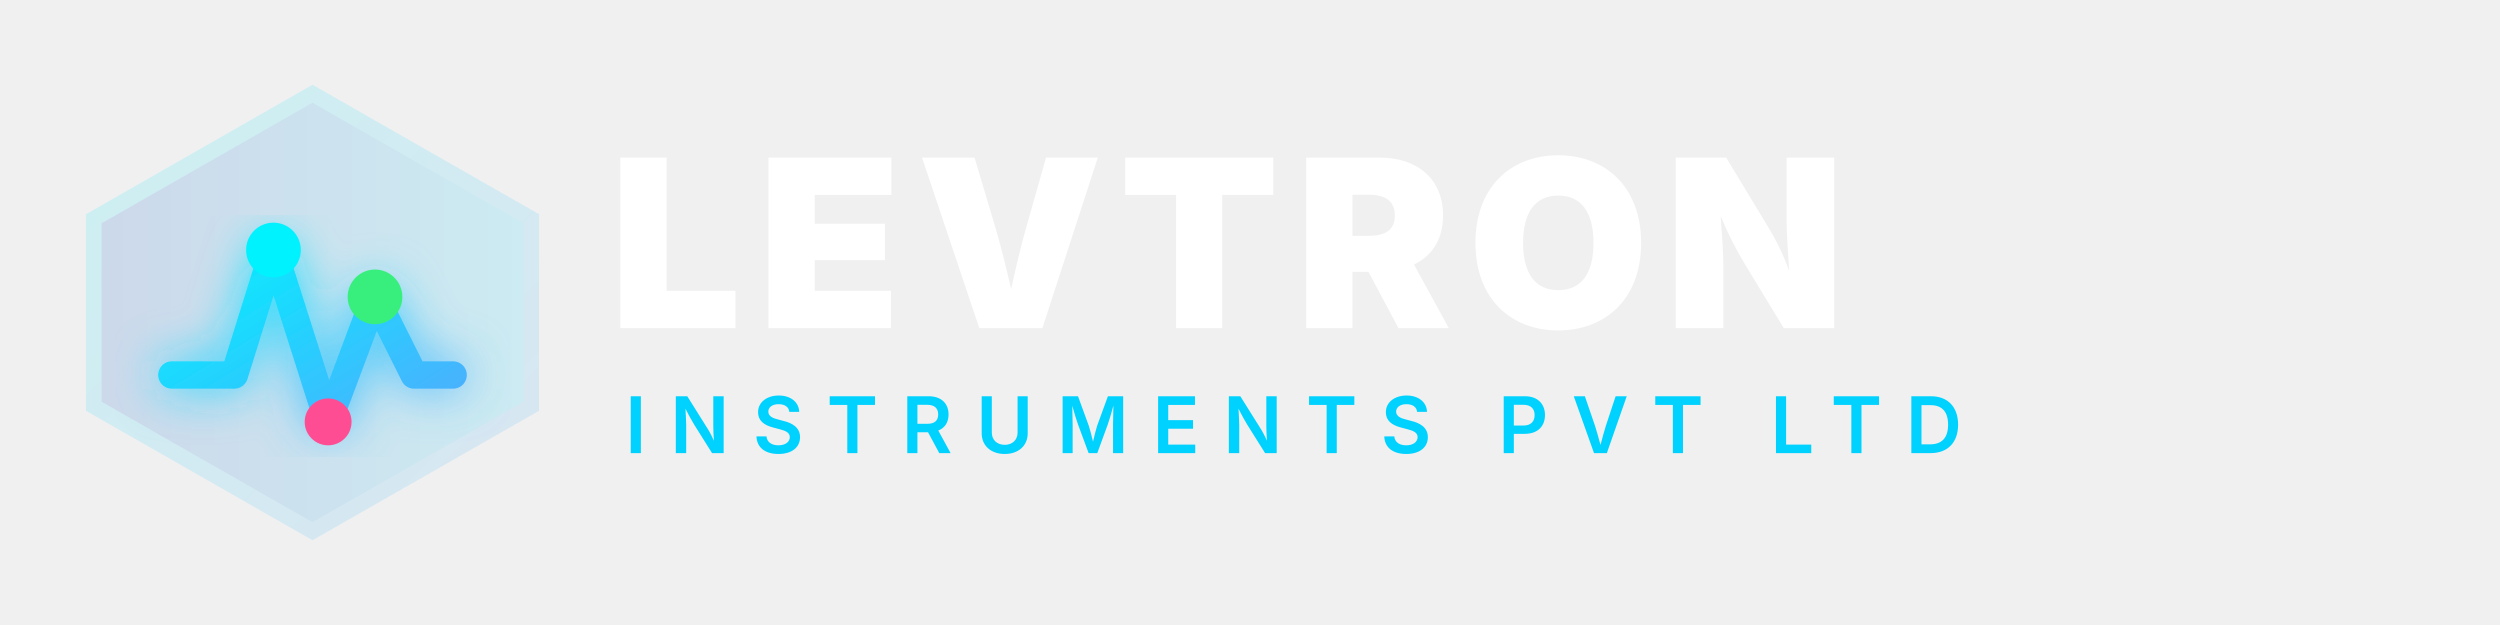
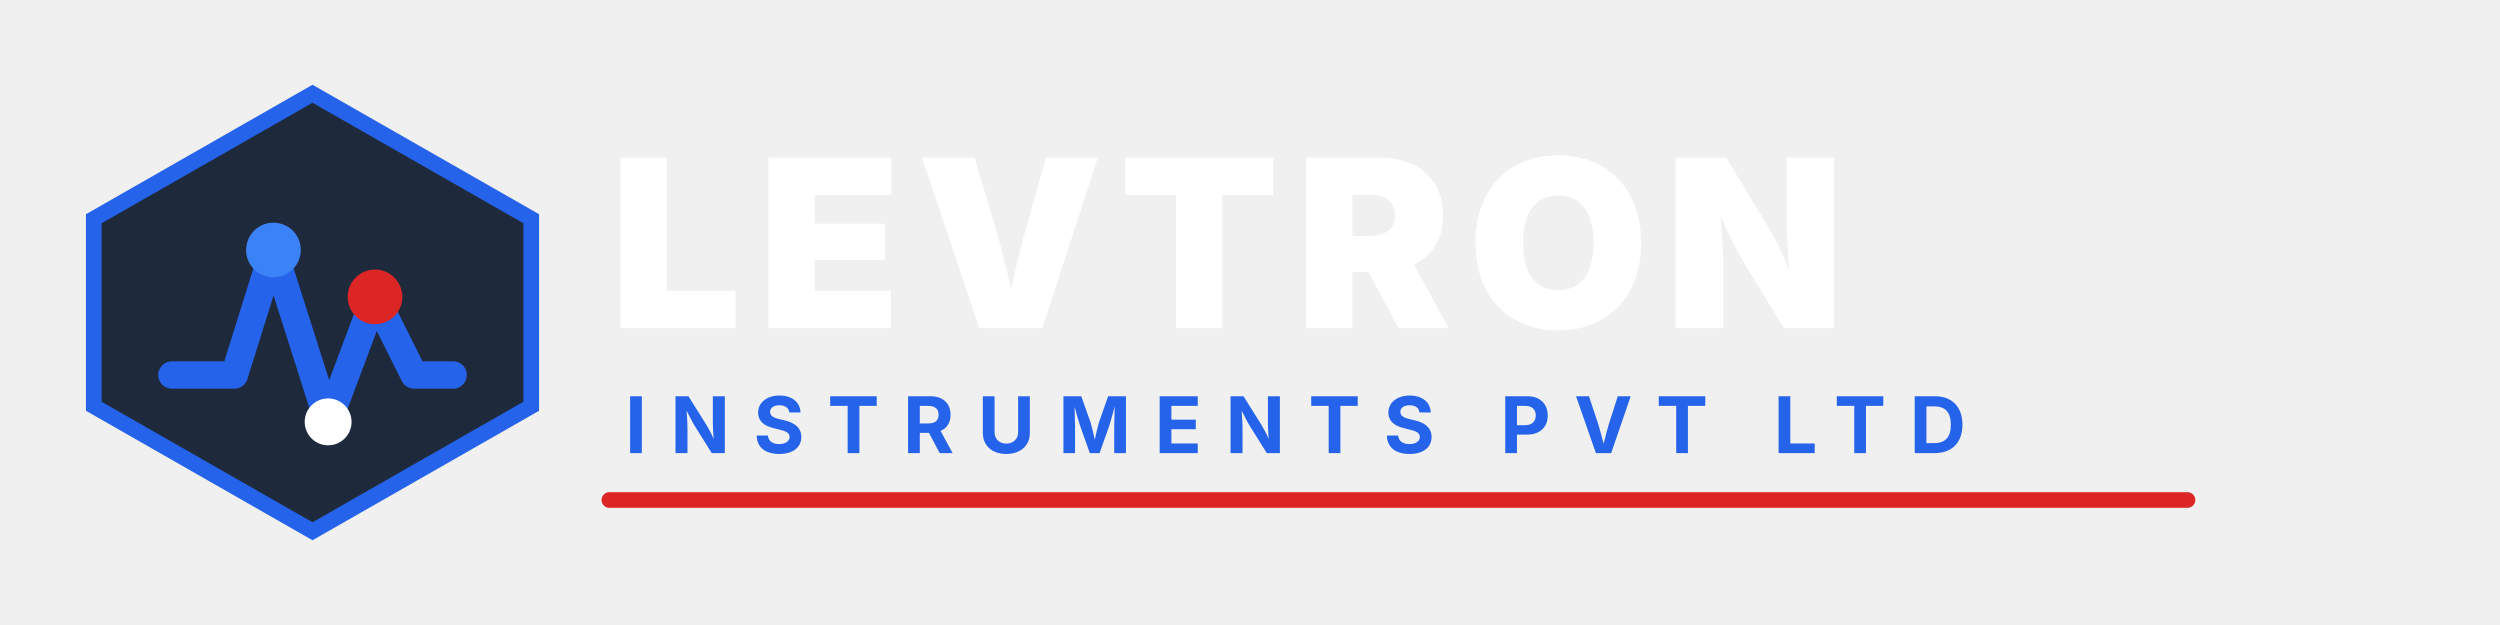
<svg xmlns="http://www.w3.org/2000/svg" viewBox="0 0 320 80" width="320" height="80">
-   <defs>
-     <linearGradient id="levGrad1" x1="0%" y1="0%" x2="100%" y2="100%">
-       <stop offset="0%" stop-color="#00f2fe" />
-       <stop offset="100%" stop-color="#4facfe" />
-     </linearGradient>
-     <linearGradient id="levGrad2" x1="0%" y1="0%" x2="100%" y2="0%">
-       <stop offset="0%" stop-color="#0052cc" />
-       <stop offset="100%" stop-color="#00d2ff" />
-     </linearGradient>
-     <filter id="glow" x="-20%" y="-20%" width="140%" height="140%">
-       <feGaussianBlur stdDeviation="3" result="blur" />
-       <feComposite in="SourceGraphic" in2="blur" operator="over" />
-     </filter>
-   </defs>
  <g transform="translate(10, 10)">
-     <polygon points="30,2 58,18 58,42 30,58 2,42 2,18" fill="url(#levGrad2)" opacity="0.15" stroke="url(#levGrad1)" stroke-width="2" />
-     <path d="M12 38 L20 38 L25 22 L32 44 L38 28 L43 38 L48 38" fill="none" stroke="url(#levGrad1)" stroke-width="3.5" stroke-linecap="round" stroke-linejoin="round" filter="url(#glow)" />
-     <circle cx="25" cy="22" r="3.5" fill="#00f2fe" />
-     <circle cx="38" cy="28" r="3.5" fill="#38ef7d" />
-     <circle cx="32" cy="44" r="3" fill="#ff4d94" />
+     <polygon points="30,2 58,18 58,42 30,58 2,42 2,18" fill="#1e293b" stroke="#2563eb" stroke-width="2" />
+     <path d="M12 38 L20 38 L25 22 L32 44 L38 28 L43 38 L48 38" fill="none" stroke="#2563eb" stroke-width="3.5" stroke-linecap="round" stroke-linejoin="round" />
+     <circle cx="25" cy="22" r="3.5" fill="#3b82f6" />
+     <circle cx="38" cy="28" r="3.5" fill="#dc2626" />
+     <circle cx="32" cy="44" r="3" fill="#ffffff" />
  </g>
  <text x="78" y="42" font-family="'Outfit', 'Inter', 'Montserrat', sans-serif" font-weight="900" font-size="30" letter-spacing="2" fill="#ffffff">
    LEVTRON
  </text>
-   <text x="80" y="58" font-family="'Inter', 'Roboto', sans-serif" font-weight="600" font-size="10" letter-spacing="3" fill="#00d2ff">
+   <text x="80" y="58" font-family="'Inter', 'Roboto', sans-serif" font-weight="700" font-size="10" letter-spacing="3" fill="#2563eb">
    INSTRUMENTS PVT LTD
  </text>
-   <line x1="78" y1="64" x2="280" y2="64" stroke="url(#levGrad1)" stroke-width="2" stroke-linecap="round" />
+   <line x1="78" y1="64" x2="280" y2="64" stroke="#dc2626" stroke-width="2" stroke-linecap="round" />
</svg>
